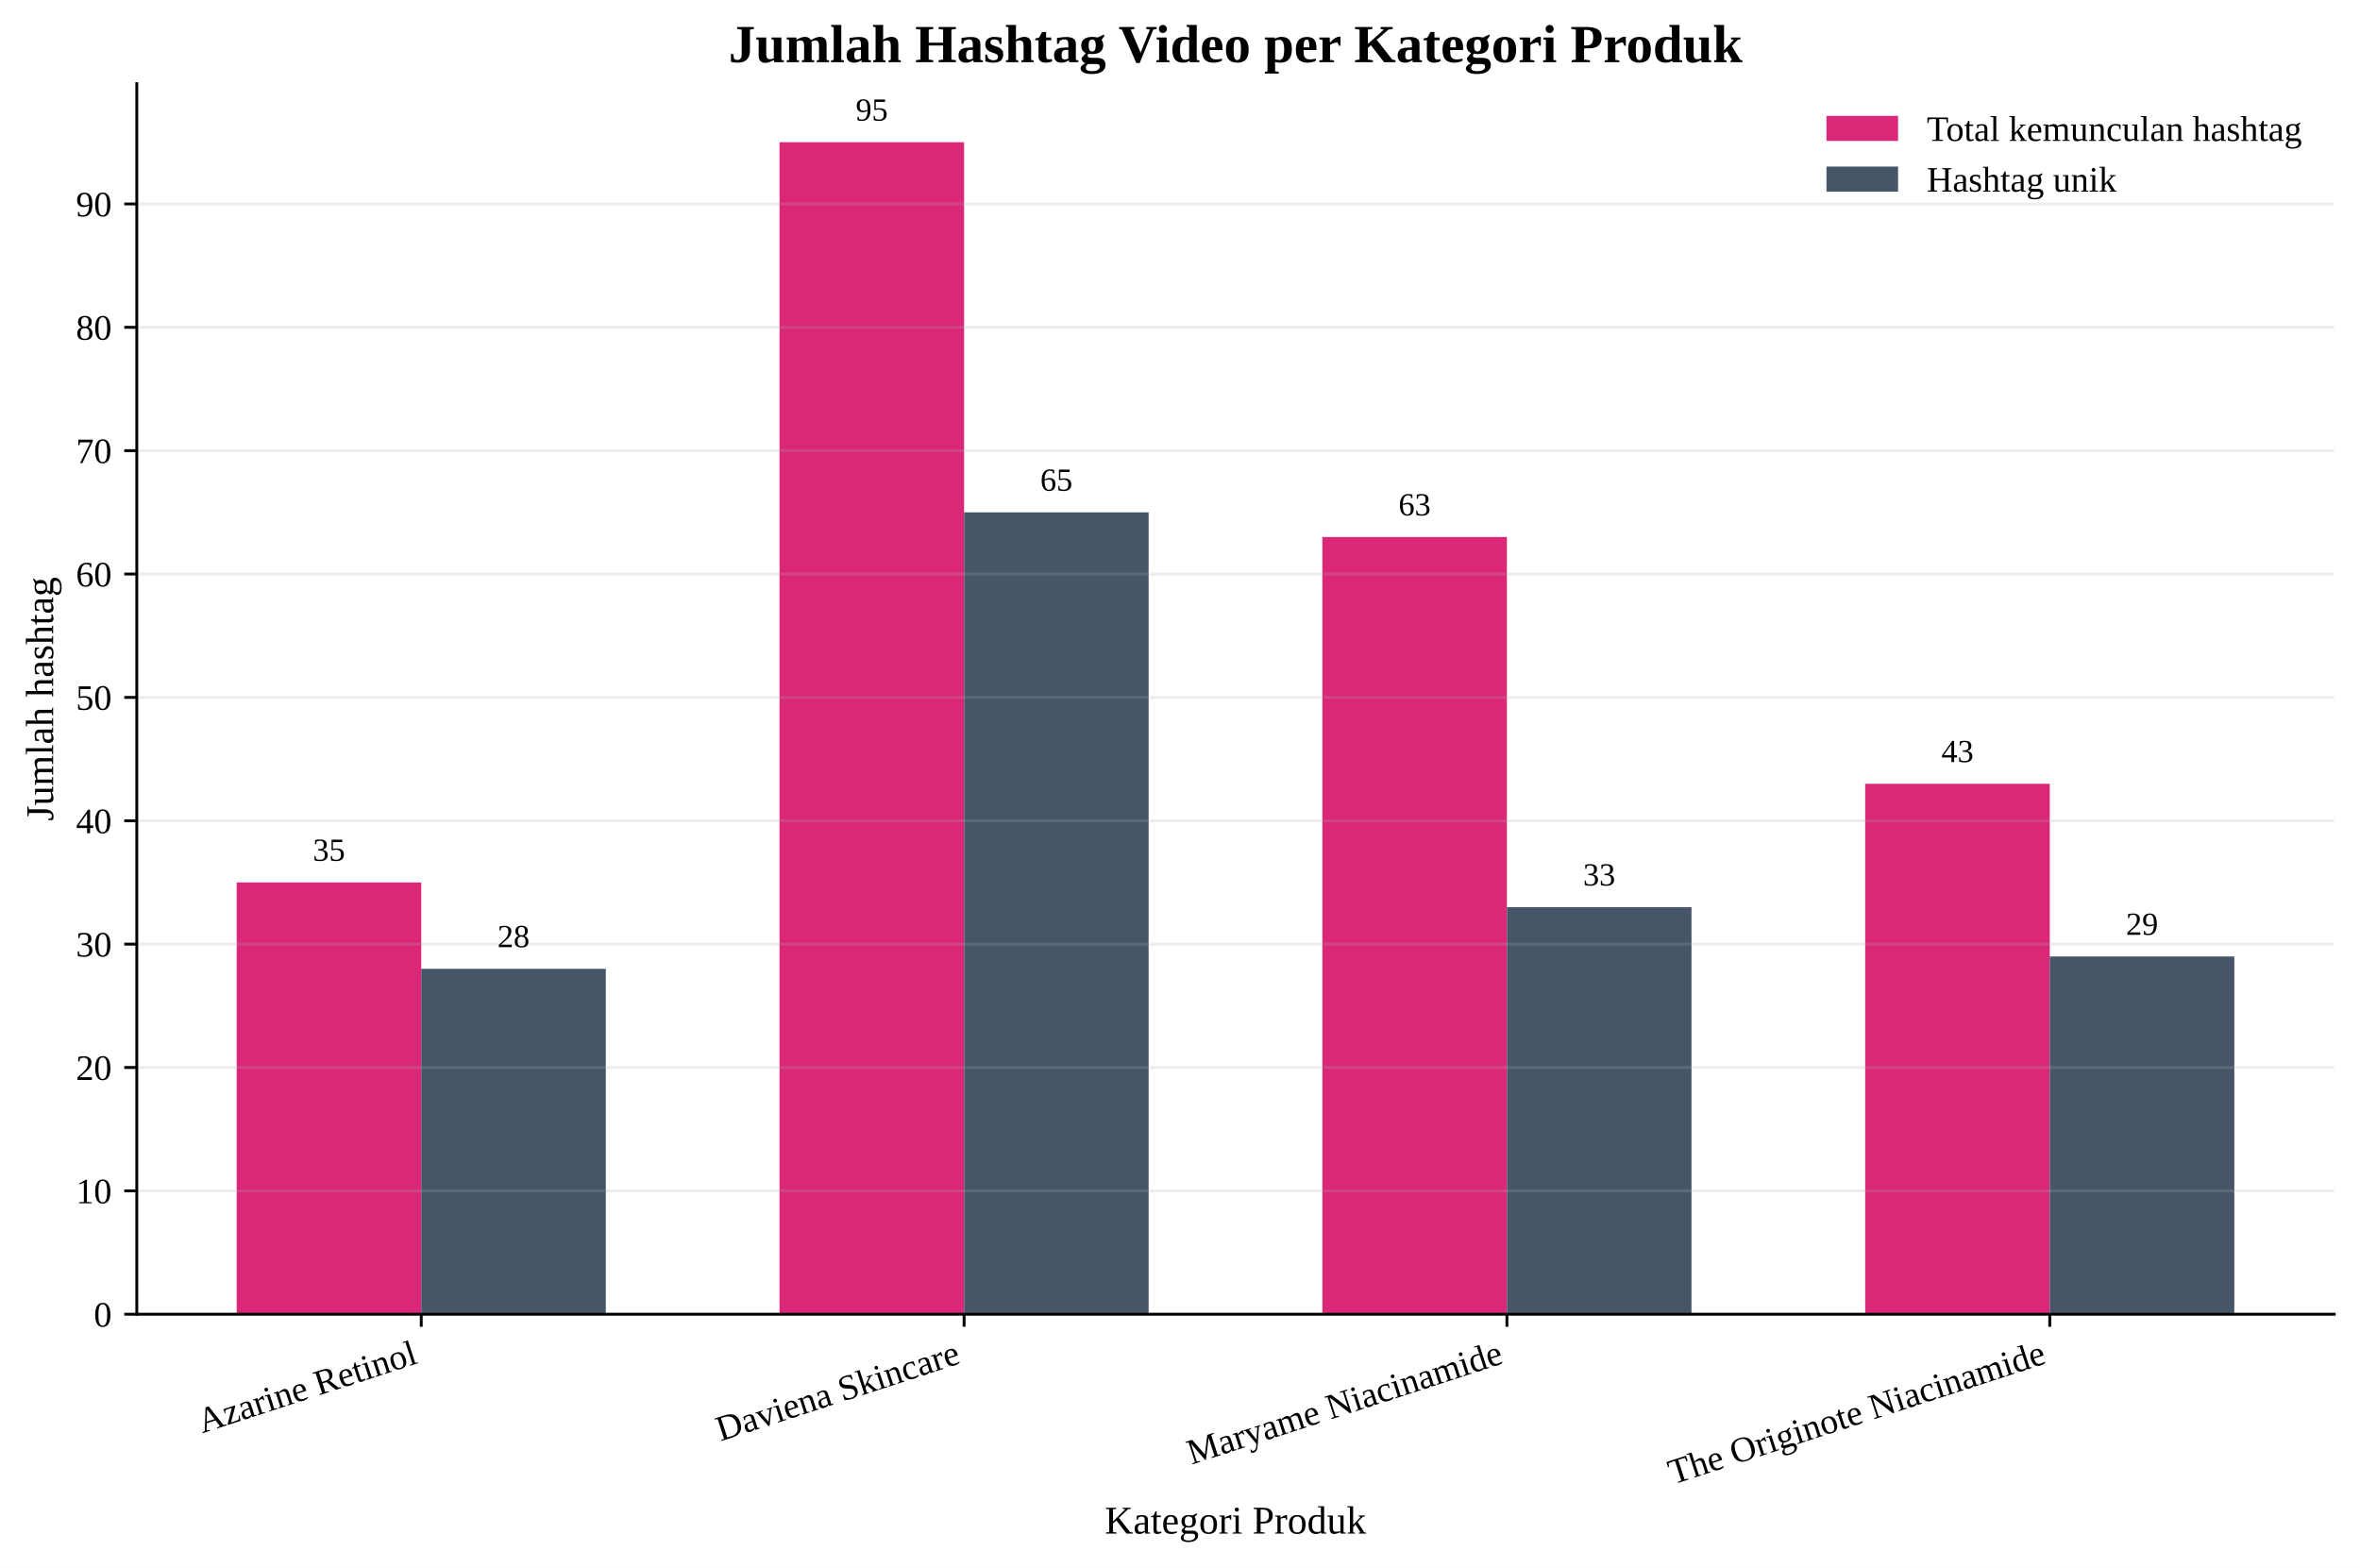
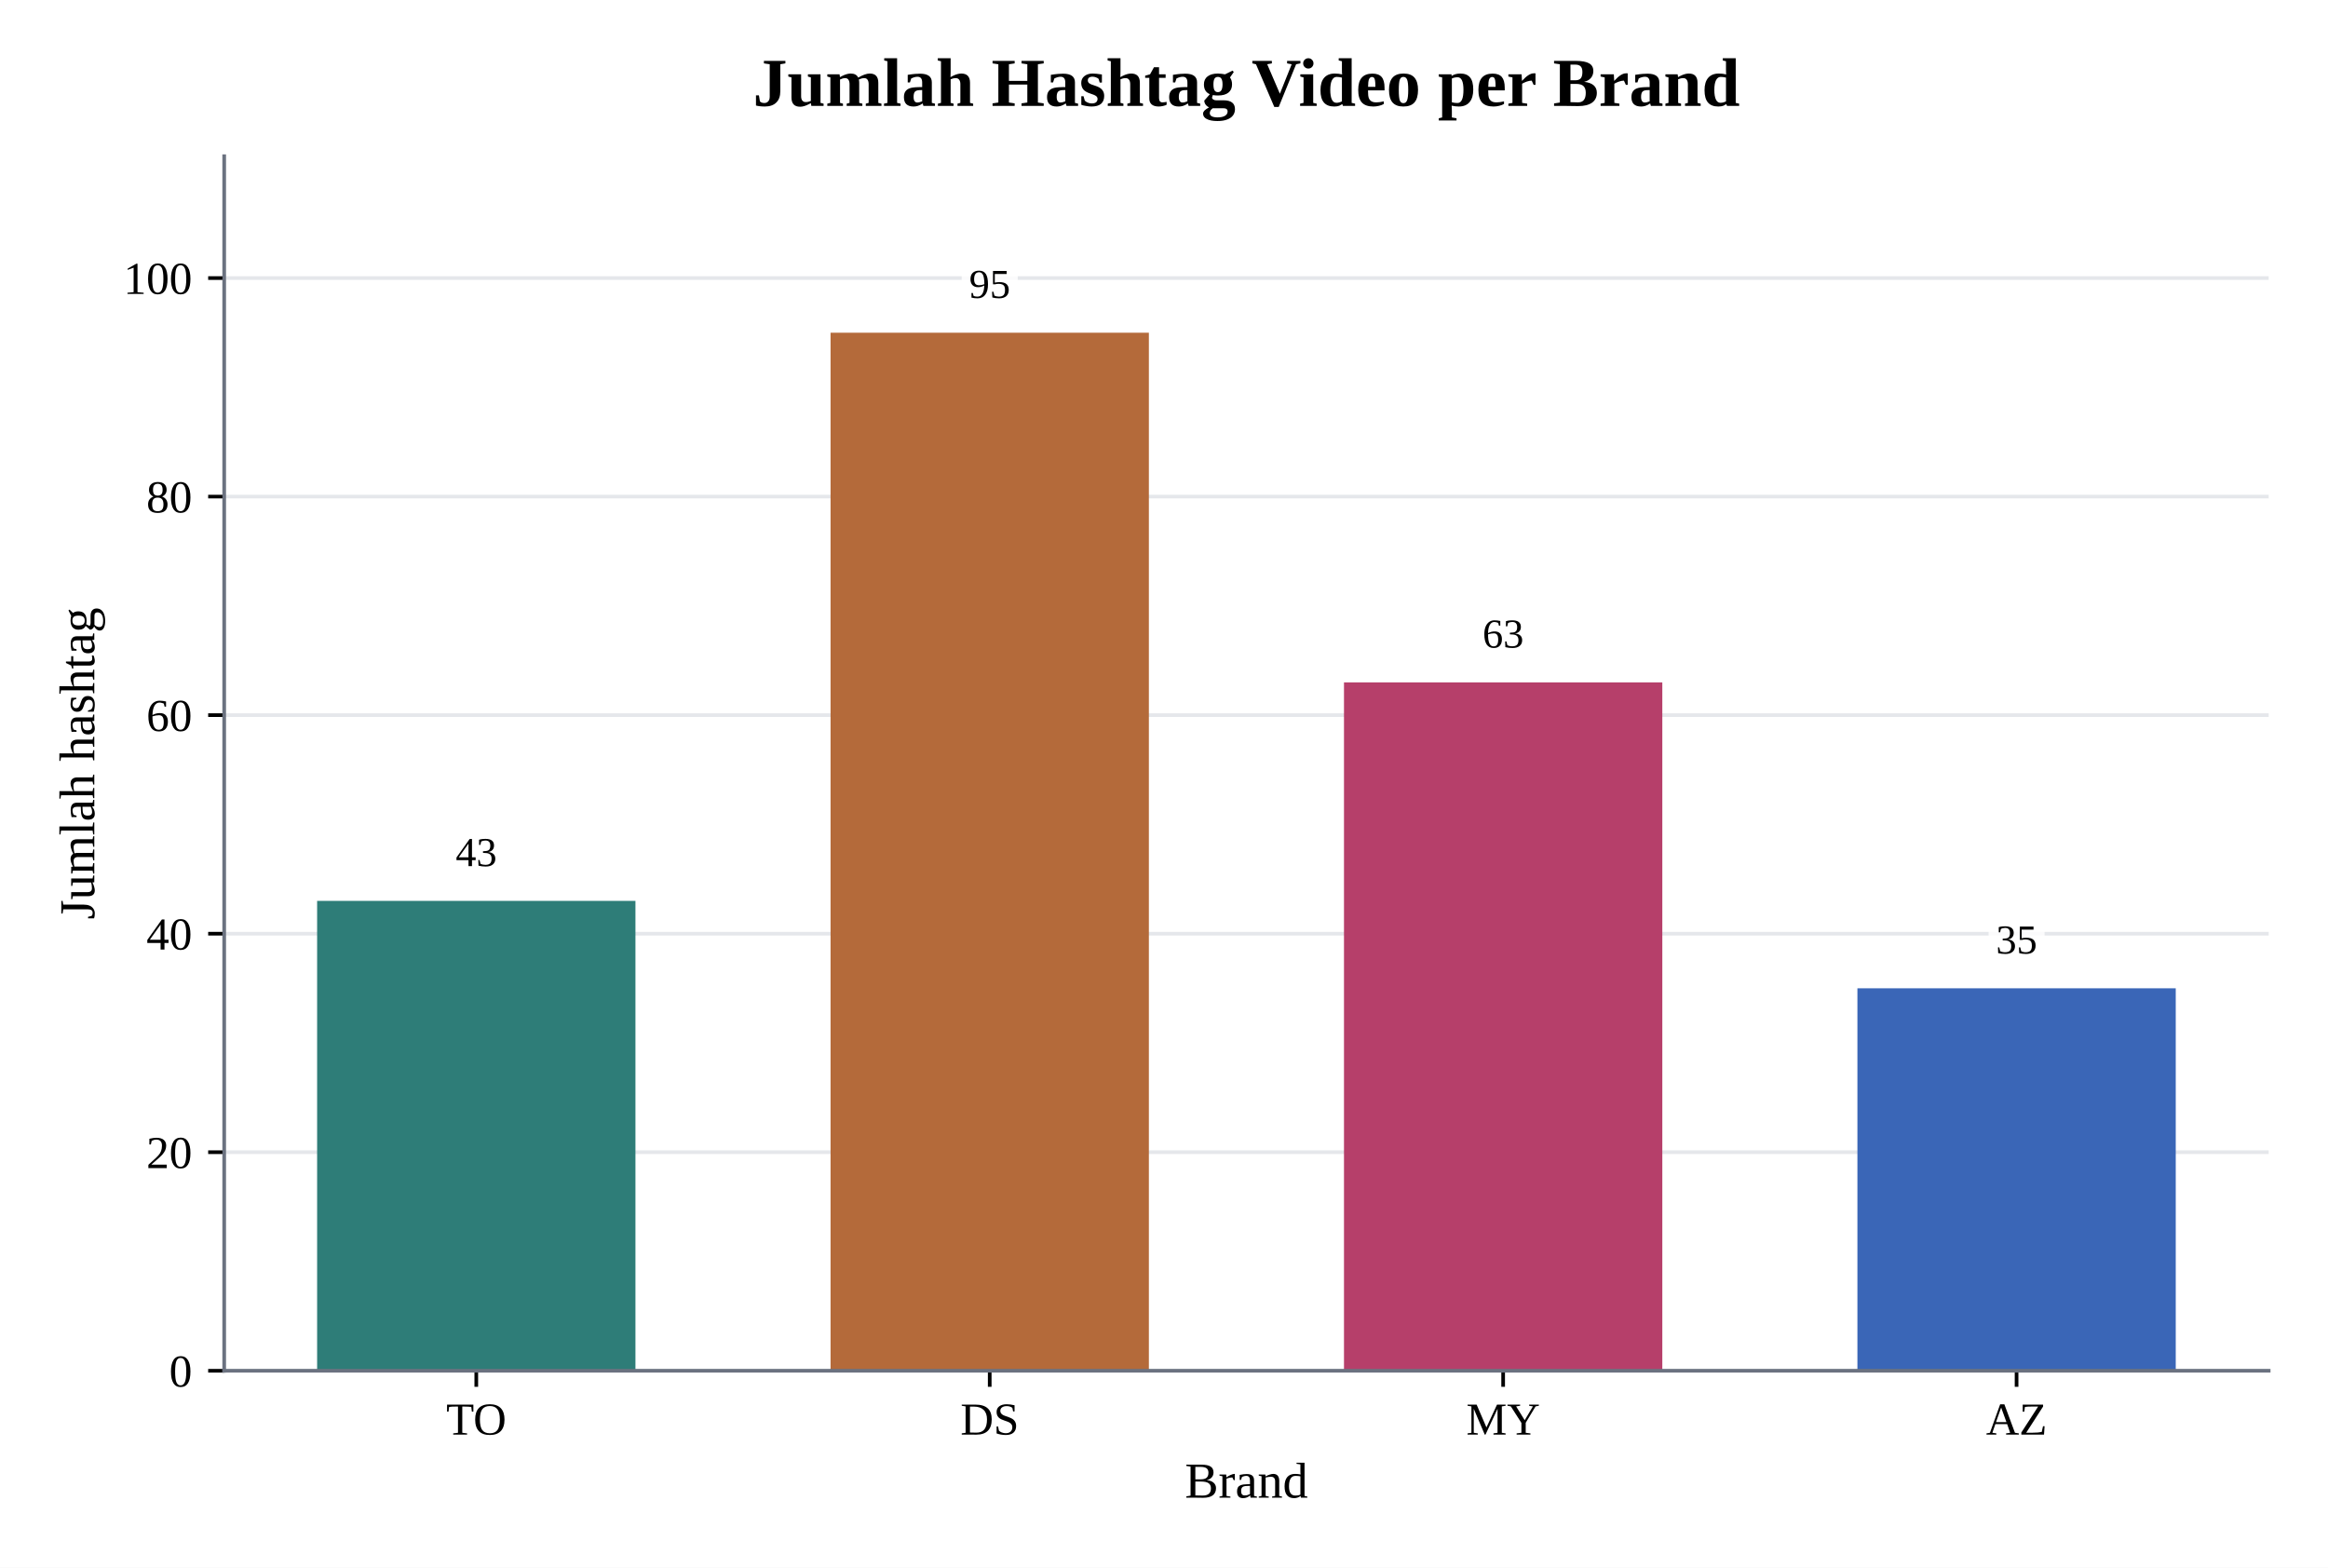
- <svg xmlns="http://www.w3.org/2000/svg" xmlns:xlink="http://www.w3.org/1999/xlink" width="659.212pt" height="437.943pt" viewBox="0 0 659.212 437.943" version="1.1">
+ <svg xmlns="http://www.w3.org/2000/svg" xmlns:xlink="http://www.w3.org/1999/xlink" width="508.525pt" height="342.486pt" viewBox="0 0 508.525 342.486" version="1.1">
  <defs>
    <style type="text/css">*{stroke-linejoin: round; stroke-linecap: butt}</style>
  </defs>
  <g id="figure_1">
    <g id="patch_1">
-       <path d="M 0 437.943  L 659.212 437.943  L 659.212 0  L 0 0  z " style="fill: #ffffff" />
+       <path d="M 0 342.486  L 508.525 342.486  L 508.525 0  L 0 0  z " style="fill: #ffffff" />
    </g>
    <g id="axes_1">
      <g id="patch_2">
-         <path d="M 38.212 367.095  L 652.012 367.095  L 652.012 23.367  L 38.212 23.367  z " style="fill: #ffffff" />
-       </g>
-       <g id="patch_3">
-         <path d="M 66.112 367.095  L 117.666 367.095  L 117.666 246.489  L 66.112 246.489  z " clip-path="url(#pf270b30e60)" style="fill: #db2777" />
-       </g>
-       <g id="patch_4">
-         <path d="M 217.742 367.095  L 269.297 367.095  L 269.297 39.735  L 217.742 39.735  z " clip-path="url(#pf270b30e60)" style="fill: #db2777" />
-       </g>
-       <g id="patch_5">
-         <path d="M 369.373 367.095  L 420.927 367.095  L 420.927 150.004  L 369.373 150.004  z " clip-path="url(#pf270b30e60)" style="fill: #db2777" />
-       </g>
-       <g id="patch_6">
-         <path d="M 521.003 367.095  L 572.557 367.095  L 572.557 218.922  L 521.003 218.922  z " clip-path="url(#pf270b30e60)" style="fill: #db2777" />
-       </g>
-       <g id="patch_7">
-         <path d="M 117.666 367.095  L 169.22 367.095  L 169.22 270.61  L 117.666 270.61  z " clip-path="url(#pf270b30e60)" style="fill: #475569" />
-       </g>
-       <g id="patch_8">
-         <path d="M 269.297 367.095  L 320.851 367.095  L 320.851 143.112  L 269.297 143.112  z " clip-path="url(#pf270b30e60)" style="fill: #475569" />
-       </g>
-       <g id="patch_9">
-         <path d="M 420.927 367.095  L 472.481 367.095  L 472.481 253.381  L 420.927 253.381  z " clip-path="url(#pf270b30e60)" style="fill: #475569" />
-       </g>
-       <g id="patch_10">
-         <path d="M 572.557 367.095  L 624.112 367.095  L 624.112 267.164  L 572.557 267.164  z " clip-path="url(#pf270b30e60)" style="fill: #475569" />
+         <path d="M 48.972 299.452  L 495.565 299.452  L 495.565 34.127  L 48.972 34.127  z " style="fill: #ffffff" />
      </g>
      <g id="matplotlib.axis_1">
        <g id="xtick_1">
          <g id="line2d_1">
            <defs>
-               <path id="m6cc16d68a4" d="M 0 0  L 0 3.5  " style="stroke: #000000; stroke-width: 0.8" />
+               <path id="mbf1d2ba881" d="M 0 0  L 0 3.5  " style="stroke: #000000; stroke-width: 0.8" />
            </defs>
            <g>
-               <use xlink:href="#m6cc16d68a4" x="117.666" y="367.095" style="stroke: #000000; stroke-width: 0.8" />
+               <use xlink:href="#mbf1d2ba881" x="104.039" y="299.452" style="stroke: #000000; stroke-width: 0.8" />
            </g>
          </g>
          <g id="text_1">
-             <text style="font: 10px 'Times New Roman', 'Times', 'DejaVu Serif', serif" transform="translate(56.52678 400.3497) rotate(-18)">Azarine Retinol</text>
+             <text style="font: 10px 'Times New Roman', 'Times', 'DejaVu Serif', serif; text-anchor: middle" x="104.039" y="313.396" transform="rotate(-0 104.0389 313.3959)">TO</text>
          </g>
        </g>
        <g id="xtick_2">
          <g id="line2d_2">
            <g>
-               <use xlink:href="#m6cc16d68a4" x="269.297" y="367.095" style="stroke: #000000; stroke-width: 0.8" />
+               <use xlink:href="#mbf1d2ba881" x="216.192" y="299.452" style="stroke: #000000; stroke-width: 0.8" />
            </g>
          </g>
          <g id="text_2">
-             <text style="font: 10px 'Times New Roman', 'Times', 'DejaVu Serif', serif" transform="translate(201.2977 402.5785) rotate(-18)">Daviena Skincare</text>
+             <text style="font: 10px 'Times New Roman', 'Times', 'DejaVu Serif', serif; text-anchor: middle" x="216.192" y="313.396" transform="rotate(-0 216.192 313.3959)">DS</text>
          </g>
        </g>
        <g id="xtick_3">
          <g id="line2d_3">
            <g>
-               <use xlink:href="#m6cc16d68a4" x="420.927" y="367.095" style="stroke: #000000; stroke-width: 0.8" />
+               <use xlink:href="#mbf1d2ba881" x="328.345" y="299.452" style="stroke: #000000; stroke-width: 0.8" />
            </g>
          </g>
          <g id="text_3">
-             <text style="font: 10px 'Times New Roman', 'Times', 'DejaVu Serif', serif" transform="translate(332.8506 409.1002) rotate(-18)">Maryame Niacinamide</text>
+             <text style="font: 10px 'Times New Roman', 'Times', 'DejaVu Serif', serif; text-anchor: middle" x="328.345" y="313.396" transform="rotate(-0 328.3452 313.3959)">MY</text>
          </g>
        </g>
        <g id="xtick_4">
          <g id="line2d_4">
            <g>
-               <use xlink:href="#m6cc16d68a4" x="572.557" y="367.095" style="stroke: #000000; stroke-width: 0.8" />
+               <use xlink:href="#mbf1d2ba881" x="440.498" y="299.452" style="stroke: #000000; stroke-width: 0.8" />
            </g>
          </g>
          <g id="text_4">
-             <text style="font: 10px 'Times New Roman', 'Times', 'DejaVu Serif', serif" transform="translate(467.31 414.6794) rotate(-18)">The Originote Niacinamide</text>
+             <text style="font: 10px 'Times New Roman', 'Times', 'DejaVu Serif', serif; text-anchor: middle" x="440.498" y="313.396" transform="rotate(-0 440.4983 313.3959)">AZ</text>
          </g>
        </g>
        <g id="text_5">
-           <text style="font: 11px 'Times New Roman', 'Times', 'DejaVu Serif', serif; text-anchor: middle" x="345.112" y="428.37" transform="rotate(-0 345.1117 428.3697)">Kategori Produk</text>
+           <text style="font: 11px 'Times New Roman', 'Times', 'DejaVu Serif', serif; text-anchor: middle" x="272.269" y="327.173" transform="rotate(-0 272.2686 327.1731)">Brand</text>
        </g>
      </g>
      <g id="matplotlib.axis_2">
        <g id="ytick_1">
          <g id="line2d_5">
-             <path d="M 38.212 367.095  L 652.012 367.095  " clip-path="url(#pf270b30e60)" style="fill: none; stroke: #b0b0b0; stroke-opacity: 0.22; stroke-width: 0.8; stroke-linecap: square" />
+             <path d="M 48.972 299.452  L 495.565 299.452  " clip-path="url(#p7a06a1176b)" style="fill: none; stroke: #e5e7eb; stroke-width: 0.8; stroke-linecap: square" />
          </g>
          <g id="line2d_6">
            <defs>
-               <path id="m7e9cdacd4c" d="M 0 0  L -3.5 0  " style="stroke: #000000; stroke-width: 0.8" />
+               <path id="ma256d6afe2" d="M 0 0  L -3.5 0  " style="stroke: #000000; stroke-width: 0.8" />
            </defs>
            <g>
-               <use xlink:href="#m7e9cdacd4c" x="38.212" y="367.095" style="stroke: #000000; stroke-width: 0.8" />
+               <use xlink:href="#ma256d6afe2" x="48.972" y="299.452" style="stroke: #000000; stroke-width: 0.8" />
            </g>
          </g>
          <g id="text_6">
-             <text style="font: 10px 'Times New Roman', 'Times', 'DejaVu Serif', serif; text-anchor: end" x="31.212" y="370.567" transform="rotate(-0 31.21172 370.5671)">0</text>
+             <text style="font: 10px 'Times New Roman', 'Times', 'DejaVu Serif', serif; text-anchor: end" x="41.972" y="302.924" transform="rotate(-0 41.97172 302.9241)">0</text>
          </g>
        </g>
        <g id="ytick_2">
          <g id="line2d_7">
-             <path d="M 38.212 332.636  L 652.012 332.636  " clip-path="url(#pf270b30e60)" style="fill: none; stroke: #b0b0b0; stroke-opacity: 0.22; stroke-width: 0.8; stroke-linecap: square" />
+             <path d="M 48.972 251.71  L 495.565 251.71  " clip-path="url(#p7a06a1176b)" style="fill: none; stroke: #e5e7eb; stroke-width: 0.8; stroke-linecap: square" />
          </g>
          <g id="line2d_8">
            <g>
-               <use xlink:href="#m7e9cdacd4c" x="38.212" y="332.636" style="stroke: #000000; stroke-width: 0.8" />
+               <use xlink:href="#ma256d6afe2" x="48.972" y="251.71" style="stroke: #000000; stroke-width: 0.8" />
            </g>
          </g>
          <g id="text_7">
-             <text style="font: 10px 'Times New Roman', 'Times', 'DejaVu Serif', serif; text-anchor: end" x="31.212" y="336.108" transform="rotate(-0 31.21172 336.1081)">10</text>
+             <text style="font: 10px 'Times New Roman', 'Times', 'DejaVu Serif', serif; text-anchor: end" x="41.972" y="255.182" transform="rotate(-0 41.97172 255.1823)">20</text>
          </g>
        </g>
        <g id="ytick_3">
          <g id="line2d_9">
-             <path d="M 38.212 298.177  L 652.012 298.177  " clip-path="url(#pf270b30e60)" style="fill: none; stroke: #b0b0b0; stroke-opacity: 0.22; stroke-width: 0.8; stroke-linecap: square" />
+             <path d="M 48.972 203.969  L 495.565 203.969  " clip-path="url(#p7a06a1176b)" style="fill: none; stroke: #e5e7eb; stroke-width: 0.8; stroke-linecap: square" />
          </g>
          <g id="line2d_10">
            <g>
-               <use xlink:href="#m7e9cdacd4c" x="38.212" y="298.177" style="stroke: #000000; stroke-width: 0.8" />
+               <use xlink:href="#ma256d6afe2" x="48.972" y="203.969" style="stroke: #000000; stroke-width: 0.8" />
            </g>
          </g>
          <g id="text_8">
-             <text style="font: 10px 'Times New Roman', 'Times', 'DejaVu Serif', serif; text-anchor: end" x="31.212" y="301.649" transform="rotate(-0 31.21172 301.6492)">20</text>
+             <text style="font: 10px 'Times New Roman', 'Times', 'DejaVu Serif', serif; text-anchor: end" x="41.972" y="207.44" transform="rotate(-0 41.97172 207.4405)">40</text>
          </g>
        </g>
        <g id="ytick_4">
          <g id="line2d_11">
-             <path d="M 38.212 263.718  L 652.012 263.718  " clip-path="url(#pf270b30e60)" style="fill: none; stroke: #b0b0b0; stroke-opacity: 0.22; stroke-width: 0.8; stroke-linecap: square" />
+             <path d="M 48.972 156.227  L 495.565 156.227  " clip-path="url(#p7a06a1176b)" style="fill: none; stroke: #e5e7eb; stroke-width: 0.8; stroke-linecap: square" />
          </g>
          <g id="line2d_12">
            <g>
-               <use xlink:href="#m7e9cdacd4c" x="38.212" y="263.718" style="stroke: #000000; stroke-width: 0.8" />
+               <use xlink:href="#ma256d6afe2" x="48.972" y="156.227" style="stroke: #000000; stroke-width: 0.8" />
            </g>
          </g>
          <g id="text_9">
-             <text style="font: 10px 'Times New Roman', 'Times', 'DejaVu Serif', serif; text-anchor: end" x="31.212" y="267.19" transform="rotate(-0 31.21172 267.1902)">30</text>
+             <text style="font: 10px 'Times New Roman', 'Times', 'DejaVu Serif', serif; text-anchor: end" x="41.972" y="159.699" transform="rotate(-0 41.97172 159.6987)">60</text>
          </g>
        </g>
        <g id="ytick_5">
          <g id="line2d_13">
-             <path d="M 38.212 229.259  L 652.012 229.259  " clip-path="url(#pf270b30e60)" style="fill: none; stroke: #b0b0b0; stroke-opacity: 0.22; stroke-width: 0.8; stroke-linecap: square" />
+             <path d="M 48.972 108.485  L 495.565 108.485  " clip-path="url(#p7a06a1176b)" style="fill: none; stroke: #e5e7eb; stroke-width: 0.8; stroke-linecap: square" />
          </g>
          <g id="line2d_14">
            <g>
-               <use xlink:href="#m7e9cdacd4c" x="38.212" y="229.259" style="stroke: #000000; stroke-width: 0.8" />
+               <use xlink:href="#ma256d6afe2" x="48.972" y="108.485" style="stroke: #000000; stroke-width: 0.8" />
            </g>
          </g>
          <g id="text_10">
-             <text style="font: 10px 'Times New Roman', 'Times', 'DejaVu Serif', serif; text-anchor: end" x="31.212" y="232.731" transform="rotate(-0 31.21172 232.7313)">40</text>
+             <text style="font: 10px 'Times New Roman', 'Times', 'DejaVu Serif', serif; text-anchor: end" x="41.972" y="111.957" transform="rotate(-0 41.97172 111.9569)">80</text>
          </g>
        </g>
        <g id="ytick_6">
          <g id="line2d_15">
-             <path d="M 38.212 194.8  L 652.012 194.8  " clip-path="url(#pf270b30e60)" style="fill: none; stroke: #b0b0b0; stroke-opacity: 0.22; stroke-width: 0.8; stroke-linecap: square" />
+             <path d="M 48.972 60.743  L 495.565 60.743  " clip-path="url(#p7a06a1176b)" style="fill: none; stroke: #e5e7eb; stroke-width: 0.8; stroke-linecap: square" />
          </g>
          <g id="line2d_16">
            <g>
-               <use xlink:href="#m7e9cdacd4c" x="38.212" y="194.8" style="stroke: #000000; stroke-width: 0.8" />
+               <use xlink:href="#ma256d6afe2" x="48.972" y="60.743" style="stroke: #000000; stroke-width: 0.8" />
            </g>
          </g>
          <g id="text_11">
-             <text style="font: 10px 'Times New Roman', 'Times', 'DejaVu Serif', serif; text-anchor: end" x="31.212" y="198.272" transform="rotate(-0 31.21172 198.2723)">50</text>
+             <text style="font: 10px 'Times New Roman', 'Times', 'DejaVu Serif', serif; text-anchor: end" x="41.972" y="64.215" transform="rotate(-0 41.97172 64.21511)">100</text>
          </g>
        </g>
-         <g id="ytick_7">
-           <g id="line2d_17">
-             <path d="M 38.212 160.342  L 652.012 160.342  " clip-path="url(#pf270b30e60)" style="fill: none; stroke: #b0b0b0; stroke-opacity: 0.22; stroke-width: 0.8; stroke-linecap: square" />
-           </g>
-           <g id="line2d_18">
-             <g>
-               <use xlink:href="#m7e9cdacd4c" x="38.212" y="160.342" style="stroke: #000000; stroke-width: 0.8" />
-             </g>
-           </g>
-           <g id="text_12">
-             <text style="font: 10px 'Times New Roman', 'Times', 'DejaVu Serif', serif; text-anchor: end" x="31.212" y="163.813" transform="rotate(-0 31.21172 163.8134)">60</text>
-           </g>
-         </g>
-         <g id="ytick_8">
-           <g id="line2d_19">
-             <path d="M 38.212 125.883  L 652.012 125.883  " clip-path="url(#pf270b30e60)" style="fill: none; stroke: #b0b0b0; stroke-opacity: 0.22; stroke-width: 0.8; stroke-linecap: square" />
-           </g>
-           <g id="line2d_20">
-             <g>
-               <use xlink:href="#m7e9cdacd4c" x="38.212" y="125.883" style="stroke: #000000; stroke-width: 0.8" />
-             </g>
-           </g>
-           <g id="text_13">
-             <text style="font: 10px 'Times New Roman', 'Times', 'DejaVu Serif', serif; text-anchor: end" x="31.212" y="129.354" transform="rotate(-0 31.21172 129.3544)">70</text>
-           </g>
-         </g>
-         <g id="ytick_9">
-           <g id="line2d_21">
-             <path d="M 38.212 91.424  L 652.012 91.424  " clip-path="url(#pf270b30e60)" style="fill: none; stroke: #b0b0b0; stroke-opacity: 0.22; stroke-width: 0.8; stroke-linecap: square" />
-           </g>
-           <g id="line2d_22">
-             <g>
-               <use xlink:href="#m7e9cdacd4c" x="38.212" y="91.424" style="stroke: #000000; stroke-width: 0.8" />
-             </g>
-           </g>
-           <g id="text_14">
-             <text style="font: 10px 'Times New Roman', 'Times', 'DejaVu Serif', serif; text-anchor: end" x="31.212" y="94.895" transform="rotate(-0 31.21172 94.89548)">80</text>
-           </g>
-         </g>
-         <g id="ytick_10">
-           <g id="line2d_23">
-             <path d="M 38.212 56.965  L 652.012 56.965  " clip-path="url(#pf270b30e60)" style="fill: none; stroke: #b0b0b0; stroke-opacity: 0.22; stroke-width: 0.8; stroke-linecap: square" />
-           </g>
-           <g id="line2d_24">
-             <g>
-               <use xlink:href="#m7e9cdacd4c" x="38.212" y="56.965" style="stroke: #000000; stroke-width: 0.8" />
-             </g>
-           </g>
-           <g id="text_15">
-             <text style="font: 10px 'Times New Roman', 'Times', 'DejaVu Serif', serif; text-anchor: end" x="31.212" y="60.437" transform="rotate(-0 31.21172 60.43654)">90</text>
-           </g>
-         </g>
-         <g id="text_16">
-           <text style="font: 11px 'Times New Roman', 'Times', 'DejaVu Serif', serif; text-anchor: middle" x="14.838" y="195.231" transform="rotate(-90 14.83812 195.2312)">Jumlah hashtag</text>
+         <g id="text_12">
+           <text style="font: 11px 'Times New Roman', 'Times', 'DejaVu Serif', serif; text-anchor: middle" x="20.598" y="166.79" transform="rotate(-90 20.59812 166.7897)">Jumlah hashtag</text>
        </g>
      </g>
-       <g id="patch_11">
-         <path d="M 38.212 367.095  L 38.212 23.367  " style="fill: none; stroke: #000000; stroke-width: 0.8; stroke-linejoin: miter; stroke-linecap: square" />
+       <g id="patch_3">
+         <path d="M 69.271 299.452  L 138.806 299.452  L 138.806 196.807  L 69.271 196.807  z " clip-path="url(#p7a06a1176b)" style="fill: #2e7d78" />
      </g>
-       <g id="patch_12">
-         <path d="M 38.212 367.095  L 652.012 367.095  " style="fill: none; stroke: #000000; stroke-width: 0.8; stroke-linejoin: miter; stroke-linecap: square" />
+       <g id="patch_4">
+         <path d="M 181.425 299.452  L 250.959 299.452  L 250.959 72.679  L 181.425 72.679  z " clip-path="url(#p7a06a1176b)" style="fill: #b46a3a" />
+       </g>
+       <g id="patch_5">
+         <path d="M 293.578 299.452  L 363.113 299.452  L 363.113 149.066  L 293.578 149.066  z " clip-path="url(#p7a06a1176b)" style="fill: #b63f6a" />
+       </g>
+       <g id="patch_6">
+         <path d="M 405.731 299.452  L 475.266 299.452  L 475.266 215.904  L 405.731 215.904  z " clip-path="url(#p7a06a1176b)" style="fill: #3a66b7" />
+       </g>
+       <g id="patch_7">
+         <path d="M 48.972 299.452  L 48.972 34.127  " style="fill: none; stroke: #6b7280; stroke-width: 0.8; stroke-linejoin: miter; stroke-linecap: square" />
+       </g>
+       <g id="patch_8">
+         <path d="M 48.972 299.452  L 495.565 299.452  " style="fill: none; stroke: #6b7280; stroke-width: 0.8; stroke-linejoin: miter; stroke-linecap: square" />
+       </g>
+       <g id="text_13">
+         <g id="patch_9">
+           <path d="M 99.539 192.758  L 108.539 192.758  Q 110.159 192.758 110.159 191.138  L 110.159 182.963  Q 110.159 181.343 108.539 181.343  L 99.539 181.343  Q 97.919 181.343 97.919 182.963  L 97.919 191.138  Q 97.919 192.758 99.539 192.758  z " style="fill: #ffffff; opacity: 0.85" />
+         </g>
+         <text style="font: 9px 'Times New Roman', 'Times', 'DejaVu Serif', serif; text-anchor: middle" x="104.039" y="189.213" transform="rotate(-0 104.0389 189.2128)">43</text>
+       </g>
+       <g id="text_14">
+         <g id="patch_10">
+           <path d="M 211.692 68.629  L 220.692 68.629  Q 222.312 68.629 222.312 67.009  L 222.312 58.835  Q 222.312 57.215 220.692 57.215  L 211.692 57.215  Q 210.072 57.215 210.072 58.835  L 210.072 67.009  Q 210.072 68.629 211.692 68.629  z " style="fill: #ffffff; opacity: 0.85" />
+         </g>
+         <text style="font: 9px 'Times New Roman', 'Times', 'DejaVu Serif', serif; text-anchor: middle" x="216.192" y="65.084" transform="rotate(-0 216.192 65.08419)">95</text>
+       </g>
+       <g id="text_15">
+         <g id="patch_11">
+           <path d="M 323.845 145.016  L 332.845 145.016  Q 334.465 145.016 334.465 143.396  L 334.465 135.222  Q 334.465 133.602 332.845 133.602  L 323.845 133.602  Q 322.225 133.602 322.225 135.222  L 322.225 143.396  Q 322.225 145.016 323.845 145.016  z " style="fill: #ffffff; opacity: 0.85" />
+         </g>
+         <text style="font: 9px 'Times New Roman', 'Times', 'DejaVu Serif', serif; text-anchor: middle" x="328.345" y="141.471" transform="rotate(-0 328.3452 141.4711)">63</text>
+       </g>
+       <g id="text_16">
+         <g id="patch_12">
+           <path d="M 435.998 211.855  L 444.998 211.855  Q 446.618 211.855 446.618 210.235  L 446.618 202.06  Q 446.618 200.44 444.998 200.44  L 435.998 200.44  Q 434.378 200.44 434.378 202.06  L 434.378 210.235  Q 434.378 211.855 435.998 211.855  z " style="fill: #ffffff; opacity: 0.85" />
+         </g>
+         <text style="font: 9px 'Times New Roman', 'Times', 'DejaVu Serif', serif; text-anchor: middle" x="440.498" y="208.31" transform="rotate(-0 440.4983 208.3096)">35</text>
      </g>
      <g id="text_17">
-         <text style="font: 9px 'Times New Roman', 'Times', 'DejaVu Serif', serif; text-anchor: middle" x="91.889" y="240.439" transform="rotate(-0 91.88889 240.439)">35</text>
-       </g>
-       <g id="text_18">
-         <text style="font: 9px 'Times New Roman', 'Times', 'DejaVu Serif', serif; text-anchor: middle" x="243.519" y="33.685" transform="rotate(-0 243.5193 33.6853)">95</text>
-       </g>
-       <g id="text_19">
-         <text style="font: 9px 'Times New Roman', 'Times', 'DejaVu Serif', serif; text-anchor: middle" x="395.15" y="143.954" transform="rotate(-0 395.1498 143.9539)">63</text>
-       </g>
-       <g id="text_20">
-         <text style="font: 9px 'Times New Roman', 'Times', 'DejaVu Serif', serif; text-anchor: middle" x="546.78" y="212.872" transform="rotate(-0 546.7802 212.8718)">43</text>
-       </g>
-       <g id="text_21">
-         <text style="font: 9px 'Times New Roman', 'Times', 'DejaVu Serif', serif; text-anchor: middle" x="143.443" y="264.56" transform="rotate(-0 143.4432 264.5602)">28</text>
-       </g>
-       <g id="text_22">
-         <text style="font: 9px 'Times New Roman', 'Times', 'DejaVu Serif', serif; text-anchor: middle" x="295.074" y="137.062" transform="rotate(-0 295.0737 137.0621)">65</text>
-       </g>
-       <g id="text_23">
-         <text style="font: 9px 'Times New Roman', 'Times', 'DejaVu Serif', serif; text-anchor: middle" x="446.704" y="247.331" transform="rotate(-0 446.7041 247.3308)">33</text>
-       </g>
-       <g id="text_24">
-         <text style="font: 9px 'Times New Roman', 'Times', 'DejaVu Serif', serif; text-anchor: middle" x="598.335" y="261.114" transform="rotate(-0 598.3345 261.1143)">29</text>
-       </g>
-       <g id="text_25">
-         <text style="font: 700 15px 'Times New Roman', 'Times', 'DejaVu Serif', serif; text-anchor: middle" x="345.112" y="17.367" transform="rotate(-0 345.1117 17.36719)">Jumlah Hashtag Video per Kategori Produk</text>
-       </g>
-       <g id="legend_1">
-         <g id="patch_13">
-           <path d="M 510.187 39.367  L 530.187 39.367  L 530.187 32.367  L 510.187 32.367  z " style="fill: #db2777" />
-         </g>
-         <g id="text_26">
-           <text style="font: 10px 'Times New Roman', 'Times', 'DejaVu Serif', serif; text-anchor: start" x="538.187" y="39.367" transform="rotate(-0 538.1867 39.36719)">Total kemunculan hashtag</text>
-         </g>
-         <g id="patch_14">
-           <path d="M 510.187 53.525  L 530.187 53.525  L 530.187 46.525  L 510.187 46.525  z " style="fill: #475569" />
-         </g>
-         <g id="text_27">
-           <text style="font: 10px 'Times New Roman', 'Times', 'DejaVu Serif', serif; text-anchor: start" x="538.187" y="53.525" transform="rotate(-0 538.1867 53.525)">Hashtag unik</text>
-         </g>
+         <text style="font: 700 15px 'Times New Roman', 'Times', 'DejaVu Serif', serif; text-anchor: middle" x="272.269" y="23.127" transform="rotate(-0 272.2686 23.12719)">Jumlah Hashtag Video per Brand</text>
      </g>
    </g>
  </g>
  <defs>
-     <clipPath id="pf270b30e60">
-       <rect x="38.212" y="23.367" width="613.8" height="343.728" />
+     <clipPath id="p7a06a1176b">
+       <rect x="48.972" y="34.127" width="446.594" height="265.325" />
    </clipPath>
  </defs>
</svg>
